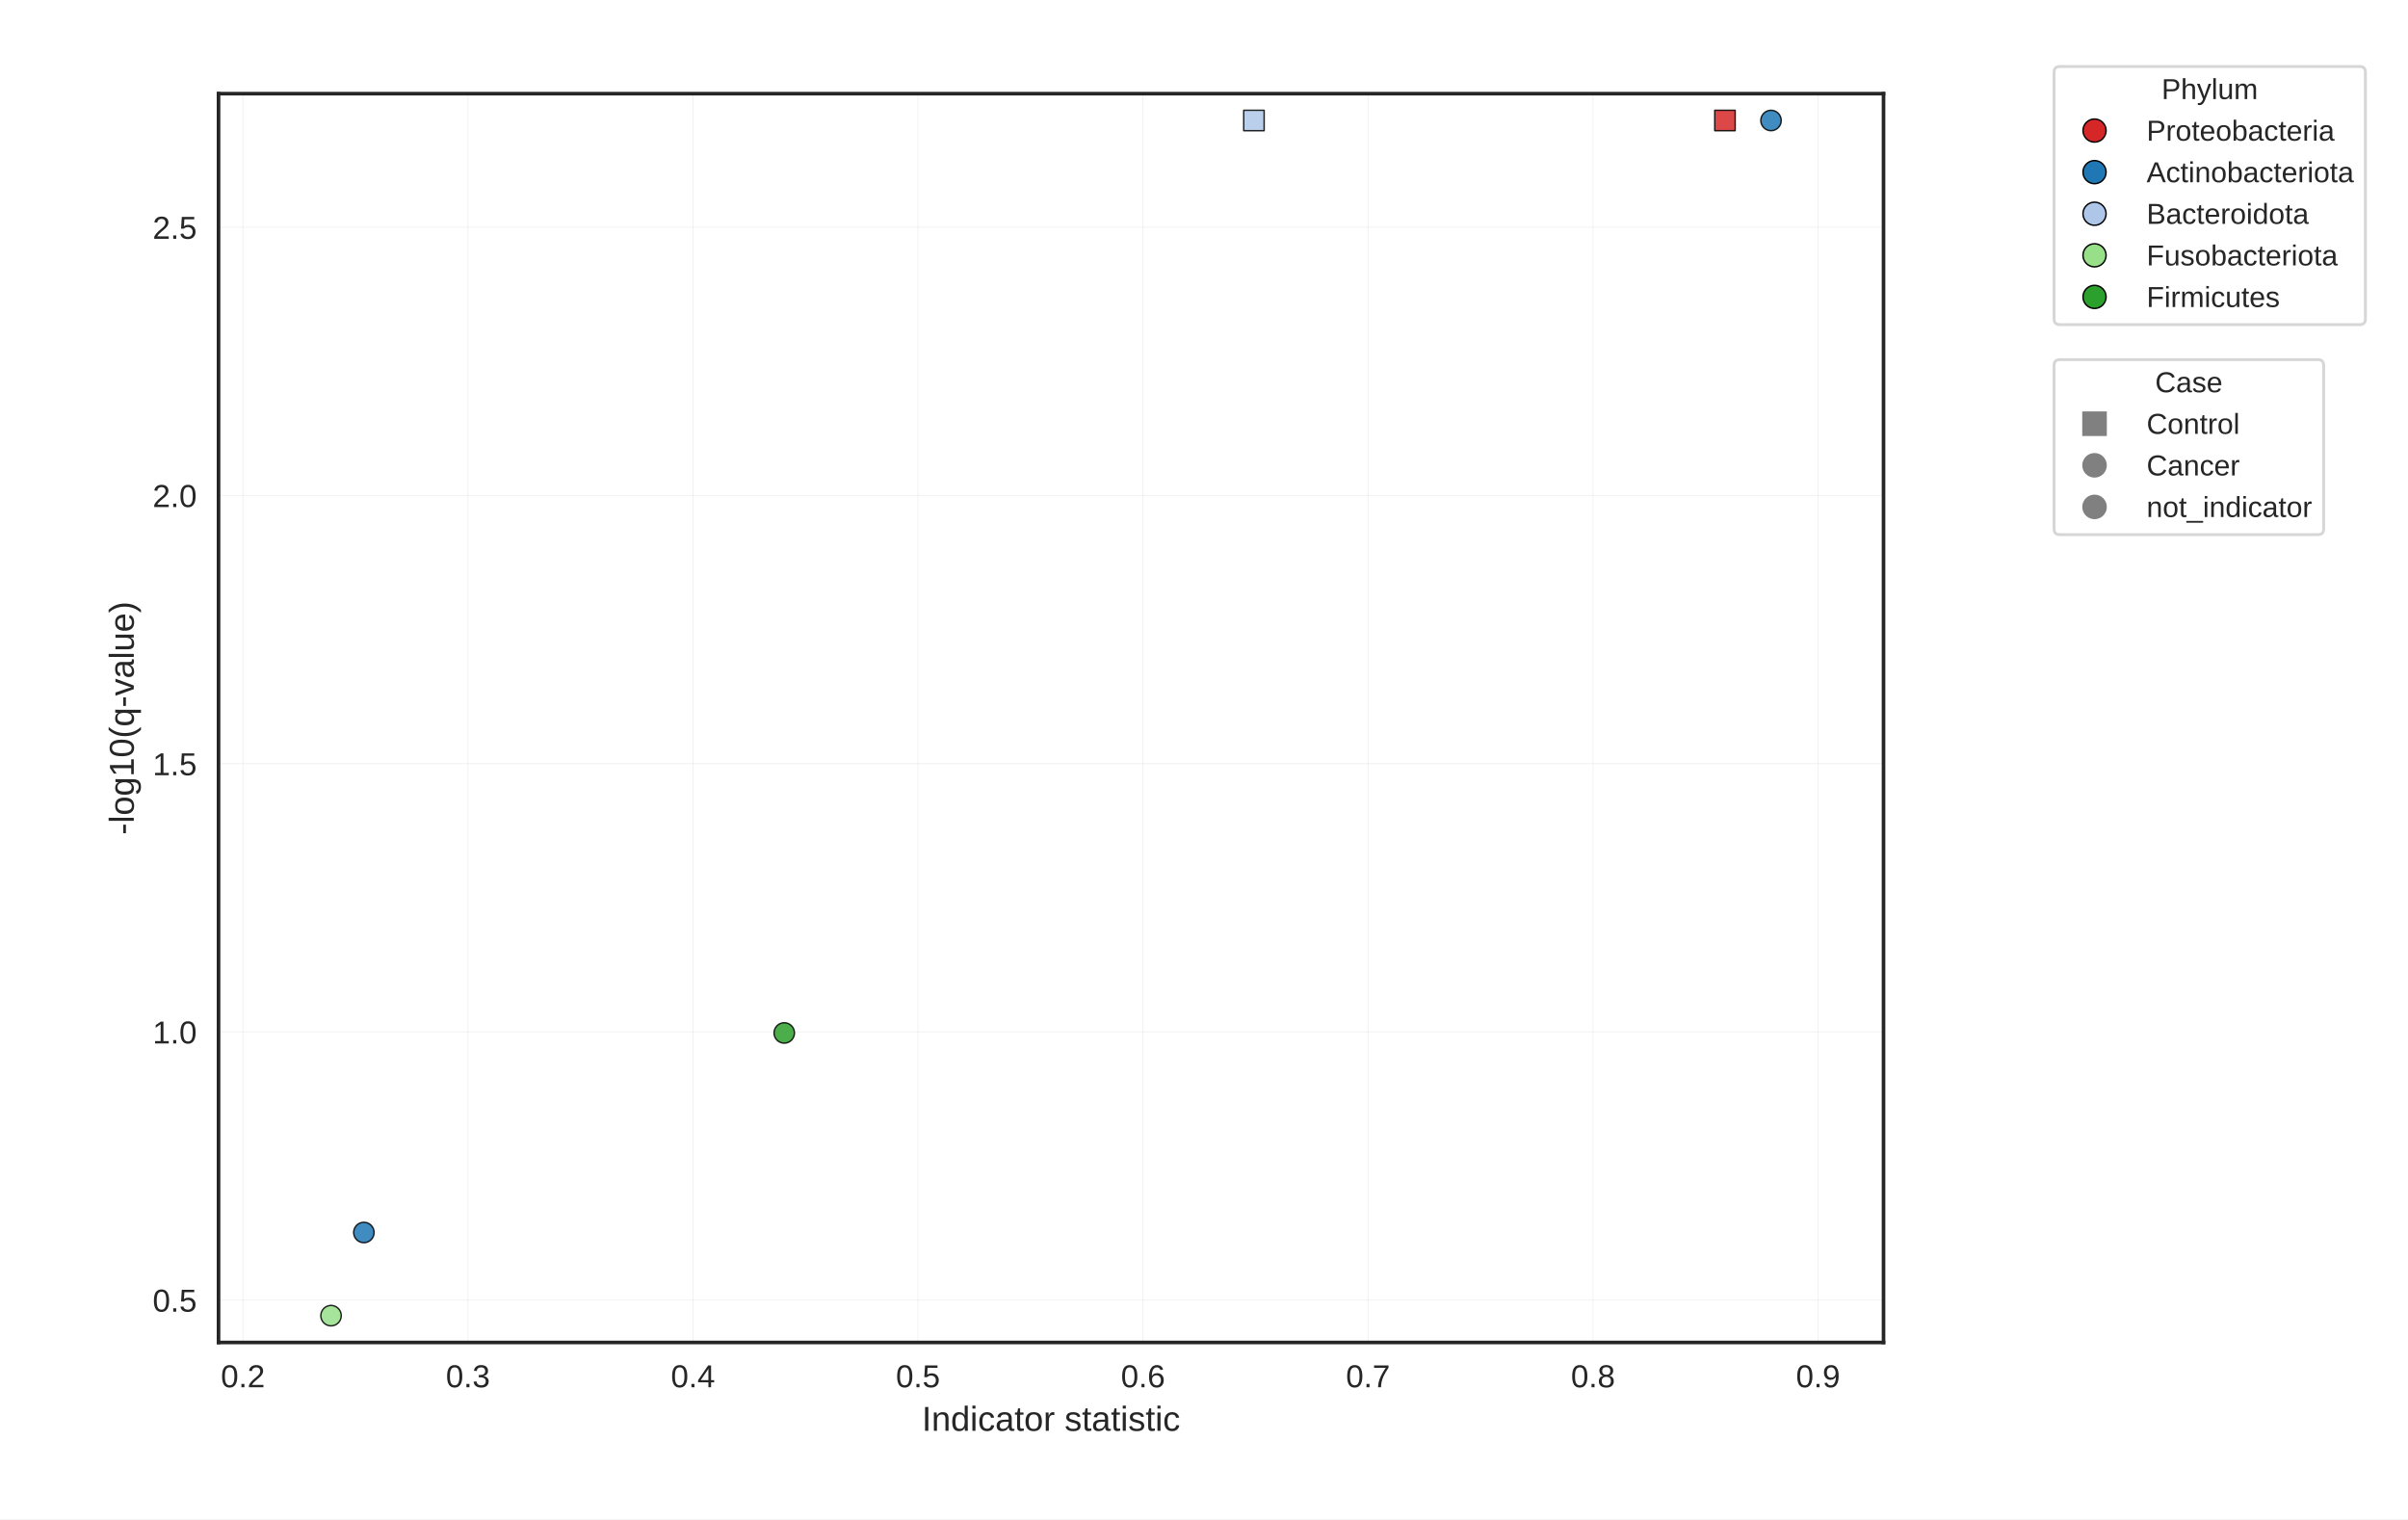
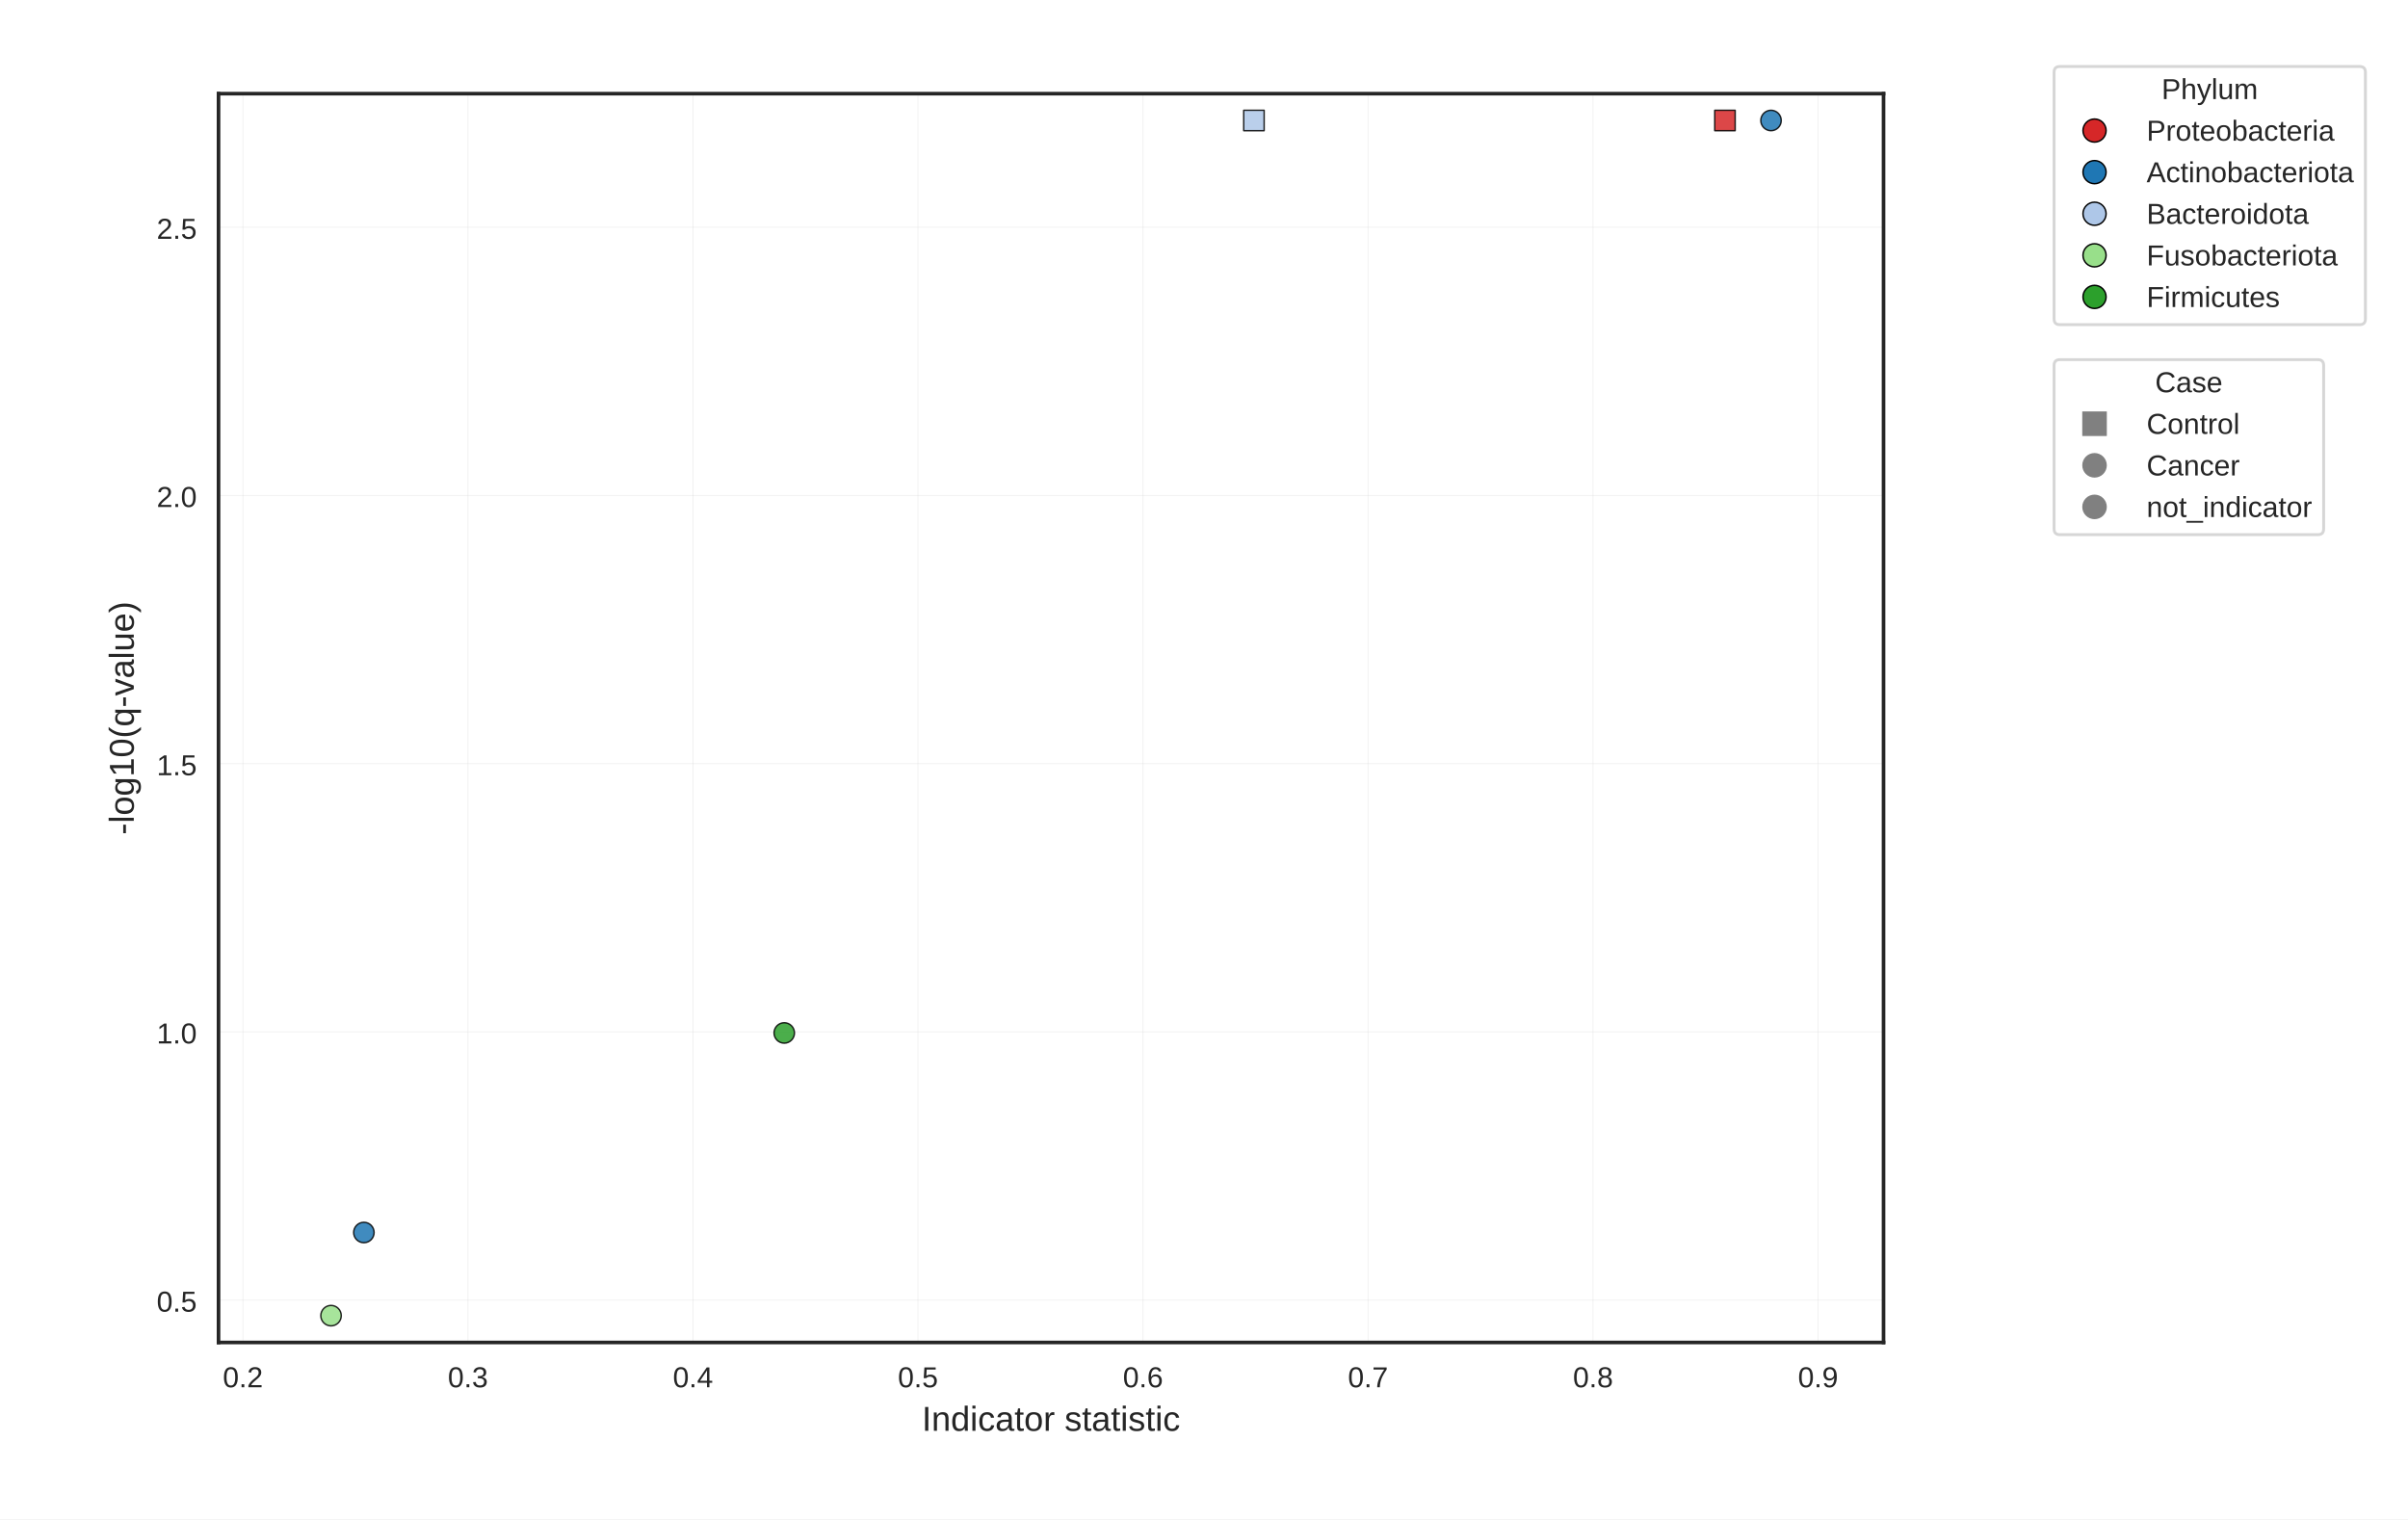
<svg xmlns="http://www.w3.org/2000/svg" xmlns:xlink="http://www.w3.org/1999/xlink" width="833.04pt" height="525.6pt" viewBox="0 0 833.04 525.6" version="1.1">
  <defs>
    <style type="text/css">*{stroke-linejoin: round; stroke-linecap: butt}</style>
  </defs>
  <g id="figure_1">
    <g id="patch_1">
      <path d="M 0 525.6  L 833.04 525.6  L 833.04 0  L 0 0  z " style="fill: #ffffff" />
    </g>
    <g id="axes_1">
      <g id="patch_2">
        <path d="M 75.6 464.4  L 651.6 464.4  L 651.6 32.4  L 75.6 32.4  z " style="fill: #ffffff" />
      </g>
      <g id="matplotlib.axis_1">
        <g id="xtick_1">
          <g id="line2d_1">
            <path d="M 84.04 464.4  L 84.04 32.4  " clip-path="url(#p463548c88d)" style="fill: none; stroke: #cccccc; stroke-opacity: 0.3; stroke-width: 0.3; stroke-linecap: round" />
          </g>
          <g id="text_1">
-             <text style="font-size: 11px; font-family: 'Arial', 'DejaVu Sans', 'Liberation Sans', 'Bitstream Vera Sans', sans-serif; text-anchor: middle; fill: #262626" x="84.04" y="479.908" transform="rotate(-0 84.0404 479.9083)">0.2</text>
+             <text style="font-size: 10px; font-family: 'Arial', 'DejaVu Sans', 'Liberation Sans', 'Bitstream Vera Sans', sans-serif; text-anchor: middle; fill: #262626" x="84.04" y="479.908" transform="rotate(-0 84.0404 479.9083)">0.2</text>
          </g>
        </g>
        <g id="xtick_2">
          <g id="line2d_2">
            <path d="M 161.885 464.4  L 161.885 32.4  " clip-path="url(#p463548c88d)" style="fill: none; stroke: #cccccc; stroke-opacity: 0.3; stroke-width: 0.3; stroke-linecap: round" />
          </g>
          <g id="text_2">
-             <text style="font-size: 11px; font-family: 'Arial', 'DejaVu Sans', 'Liberation Sans', 'Bitstream Vera Sans', sans-serif; text-anchor: middle; fill: #262626" x="161.885" y="479.908" transform="rotate(-0 161.8852 479.9083)">0.3</text>
+             <text style="font-size: 10px; font-family: 'Arial', 'DejaVu Sans', 'Liberation Sans', 'Bitstream Vera Sans', sans-serif; text-anchor: middle; fill: #262626" x="161.885" y="479.908" transform="rotate(-0 161.8852 479.9083)">0.3</text>
          </g>
        </g>
        <g id="xtick_3">
          <g id="line2d_3">
            <path d="M 239.73 464.4  L 239.73 32.4  " clip-path="url(#p463548c88d)" style="fill: none; stroke: #cccccc; stroke-opacity: 0.3; stroke-width: 0.3; stroke-linecap: round" />
          </g>
          <g id="text_3">
-             <text style="font-size: 11px; font-family: 'Arial', 'DejaVu Sans', 'Liberation Sans', 'Bitstream Vera Sans', sans-serif; text-anchor: middle; fill: #262626" x="239.73" y="479.908" transform="rotate(-0 239.7299 479.9083)">0.4</text>
+             <text style="font-size: 10px; font-family: 'Arial', 'DejaVu Sans', 'Liberation Sans', 'Bitstream Vera Sans', sans-serif; text-anchor: middle; fill: #262626" x="239.73" y="479.908" transform="rotate(-0 239.7299 479.9083)">0.4</text>
          </g>
        </g>
        <g id="xtick_4">
          <g id="line2d_4">
            <path d="M 317.575 464.4  L 317.575 32.4  " clip-path="url(#p463548c88d)" style="fill: none; stroke: #cccccc; stroke-opacity: 0.3; stroke-width: 0.3; stroke-linecap: round" />
          </g>
          <g id="text_4">
-             <text style="font-size: 11px; font-family: 'Arial', 'DejaVu Sans', 'Liberation Sans', 'Bitstream Vera Sans', sans-serif; text-anchor: middle; fill: #262626" x="317.575" y="479.908" transform="rotate(-0 317.5747 479.9083)">0.5</text>
+             <text style="font-size: 10px; font-family: 'Arial', 'DejaVu Sans', 'Liberation Sans', 'Bitstream Vera Sans', sans-serif; text-anchor: middle; fill: #262626" x="317.575" y="479.908" transform="rotate(-0 317.5747 479.9083)">0.5</text>
          </g>
        </g>
        <g id="xtick_5">
          <g id="line2d_5">
            <path d="M 395.419 464.4  L 395.419 32.4  " clip-path="url(#p463548c88d)" style="fill: none; stroke: #cccccc; stroke-opacity: 0.3; stroke-width: 0.3; stroke-linecap: round" />
          </g>
          <g id="text_5">
-             <text style="font-size: 11px; font-family: 'Arial', 'DejaVu Sans', 'Liberation Sans', 'Bitstream Vera Sans', sans-serif; text-anchor: middle; fill: #262626" x="395.419" y="479.908" transform="rotate(-0 395.4194 479.9083)">0.6</text>
+             <text style="font-size: 10px; font-family: 'Arial', 'DejaVu Sans', 'Liberation Sans', 'Bitstream Vera Sans', sans-serif; text-anchor: middle; fill: #262626" x="395.419" y="479.908" transform="rotate(-0 395.4194 479.9083)">0.6</text>
          </g>
        </g>
        <g id="xtick_6">
          <g id="line2d_6">
            <path d="M 473.264 464.4  L 473.264 32.4  " clip-path="url(#p463548c88d)" style="fill: none; stroke: #cccccc; stroke-opacity: 0.3; stroke-width: 0.3; stroke-linecap: round" />
          </g>
          <g id="text_6">
-             <text style="font-size: 11px; font-family: 'Arial', 'DejaVu Sans', 'Liberation Sans', 'Bitstream Vera Sans', sans-serif; text-anchor: middle; fill: #262626" x="473.264" y="479.908" transform="rotate(-0 473.2642 479.9083)">0.7</text>
+             <text style="font-size: 10px; font-family: 'Arial', 'DejaVu Sans', 'Liberation Sans', 'Bitstream Vera Sans', sans-serif; text-anchor: middle; fill: #262626" x="473.264" y="479.908" transform="rotate(-0 473.2642 479.9083)">0.7</text>
          </g>
        </g>
        <g id="xtick_7">
          <g id="line2d_7">
            <path d="M 551.109 464.4  L 551.109 32.4  " clip-path="url(#p463548c88d)" style="fill: none; stroke: #cccccc; stroke-opacity: 0.3; stroke-width: 0.3; stroke-linecap: round" />
          </g>
          <g id="text_7">
-             <text style="font-size: 11px; font-family: 'Arial', 'DejaVu Sans', 'Liberation Sans', 'Bitstream Vera Sans', sans-serif; text-anchor: middle; fill: #262626" x="551.109" y="479.908" transform="rotate(-0 551.1089 479.9083)">0.8</text>
+             <text style="font-size: 10px; font-family: 'Arial', 'DejaVu Sans', 'Liberation Sans', 'Bitstream Vera Sans', sans-serif; text-anchor: middle; fill: #262626" x="551.109" y="479.908" transform="rotate(-0 551.1089 479.9083)">0.8</text>
          </g>
        </g>
        <g id="xtick_8">
          <g id="line2d_8">
            <path d="M 628.954 464.4  L 628.954 32.4  " clip-path="url(#p463548c88d)" style="fill: none; stroke: #cccccc; stroke-opacity: 0.3; stroke-width: 0.3; stroke-linecap: round" />
          </g>
          <g id="text_8">
-             <text style="font-size: 11px; font-family: 'Arial', 'DejaVu Sans', 'Liberation Sans', 'Bitstream Vera Sans', sans-serif; text-anchor: middle; fill: #262626" x="628.954" y="479.908" transform="rotate(-0 628.9537 479.9083)">0.9</text>
+             <text style="font-size: 10px; font-family: 'Arial', 'DejaVu Sans', 'Liberation Sans', 'Bitstream Vera Sans', sans-serif; text-anchor: middle; fill: #262626" x="628.954" y="479.908" transform="rotate(-0 628.9537 479.9083)">0.9</text>
          </g>
        </g>
        <g id="text_9">
          <text style="font-size: 12px; font-family: 'Arial', 'DejaVu Sans', 'Liberation Sans', 'Bitstream Vera Sans', sans-serif; text-anchor: middle; fill: #262626" x="363.6" y="494.96" transform="rotate(-0 363.6 494.9596)">Indicator statistic</text>
        </g>
      </g>
      <g id="matplotlib.axis_2">
        <g id="ytick_1">
          <g id="line2d_9">
            <path d="M 75.6 449.74  L 651.6 449.74  " clip-path="url(#p463548c88d)" style="fill: none; stroke: #cccccc; stroke-opacity: 0.3; stroke-width: 0.3; stroke-linecap: round" />
          </g>
          <g id="text_10">
-             <text style="font-size: 11px; font-family: 'Arial', 'DejaVu Sans', 'Liberation Sans', 'Bitstream Vera Sans', sans-serif; text-anchor: end; fill: #262626" x="68.1" y="453.744" transform="rotate(-0 68.1 453.7444)">0.5</text>
+             <text style="font-size: 10px; font-family: 'Arial', 'DejaVu Sans', 'Liberation Sans', 'Bitstream Vera Sans', sans-serif; text-anchor: end; fill: #262626" x="68.1" y="453.744" transform="rotate(-0 68.1 453.7444)">0.5</text>
          </g>
        </g>
        <g id="ytick_2">
          <g id="line2d_10">
            <path d="M 75.6 356.957  L 651.6 356.957  " clip-path="url(#p463548c88d)" style="fill: none; stroke: #cccccc; stroke-opacity: 0.3; stroke-width: 0.3; stroke-linecap: round" />
          </g>
          <g id="text_11">
-             <text style="font-size: 11px; font-family: 'Arial', 'DejaVu Sans', 'Liberation Sans', 'Bitstream Vera Sans', sans-serif; text-anchor: end; fill: #262626" x="68.1" y="360.961" transform="rotate(-0 68.1 360.9609)">1.0</text>
+             <text style="font-size: 10px; font-family: 'Arial', 'DejaVu Sans', 'Liberation Sans', 'Bitstream Vera Sans', sans-serif; text-anchor: end; fill: #262626" x="68.1" y="360.961" transform="rotate(-0 68.1 360.9609)">1.0</text>
          </g>
        </g>
        <g id="ytick_3">
          <g id="line2d_11">
            <path d="M 75.6 264.173  L 651.6 264.173  " clip-path="url(#p463548c88d)" style="fill: none; stroke: #cccccc; stroke-opacity: 0.3; stroke-width: 0.3; stroke-linecap: round" />
          </g>
          <g id="text_12">
-             <text style="font-size: 11px; font-family: 'Arial', 'DejaVu Sans', 'Liberation Sans', 'Bitstream Vera Sans', sans-serif; text-anchor: end; fill: #262626" x="68.1" y="268.177" transform="rotate(-0 68.1 268.1773)">1.5</text>
+             <text style="font-size: 10px; font-family: 'Arial', 'DejaVu Sans', 'Liberation Sans', 'Bitstream Vera Sans', sans-serif; text-anchor: end; fill: #262626" x="68.1" y="268.177" transform="rotate(-0 68.1 268.1773)">1.5</text>
          </g>
        </g>
        <g id="ytick_4">
          <g id="line2d_12">
            <path d="M 75.6 171.39  L 651.6 171.39  " clip-path="url(#p463548c88d)" style="fill: none; stroke: #cccccc; stroke-opacity: 0.3; stroke-width: 0.3; stroke-linecap: round" />
          </g>
          <g id="text_13">
-             <text style="font-size: 11px; font-family: 'Arial', 'DejaVu Sans', 'Liberation Sans', 'Bitstream Vera Sans', sans-serif; text-anchor: end; fill: #262626" x="68.1" y="175.394" transform="rotate(-0 68.1 175.3938)">2.0</text>
+             <text style="font-size: 10px; font-family: 'Arial', 'DejaVu Sans', 'Liberation Sans', 'Bitstream Vera Sans', sans-serif; text-anchor: end; fill: #262626" x="68.1" y="175.394" transform="rotate(-0 68.1 175.3938)">2.0</text>
          </g>
        </g>
        <g id="ytick_5">
          <g id="line2d_13">
            <path d="M 75.6 78.606  L 651.6 78.606  " clip-path="url(#p463548c88d)" style="fill: none; stroke: #cccccc; stroke-opacity: 0.3; stroke-width: 0.3; stroke-linecap: round" />
          </g>
          <g id="text_14">
-             <text style="font-size: 11px; font-family: 'Arial', 'DejaVu Sans', 'Liberation Sans', 'Bitstream Vera Sans', sans-serif; text-anchor: end; fill: #262626" x="68.1" y="82.61" transform="rotate(-0 68.1 82.61034)">2.5</text>
+             <text style="font-size: 10px; font-family: 'Arial', 'DejaVu Sans', 'Liberation Sans', 'Bitstream Vera Sans', sans-serif; text-anchor: end; fill: #262626" x="68.1" y="82.61" transform="rotate(-0 68.1 82.61034)">2.5</text>
          </g>
        </g>
        <g id="text_15">
          <text style="font-size: 12px; font-family: 'Arial', 'DejaVu Sans', 'Liberation Sans', 'Bitstream Vera Sans', sans-serif; text-anchor: middle; fill: #262626" x="46.284" y="248.4" transform="rotate(-90 46.28437 248.4)">-log10(q-value)</text>
        </g>
      </g>
      <g id="PathCollection_1">
        <path d="M 593.211 45.214  L 600.282 45.214  L 600.282 38.143  L 593.211 38.143  z " clip-path="url(#p463548c88d)" style="fill: #d62728; fill-opacity: 0.85; stroke: #000000; stroke-opacity: 0.85; stroke-width: 0.5" />
        <path d="M 612.678 45.214  C 613.615 45.214 614.515 44.841 615.178 44.178  C 615.841 43.515 616.213 42.616 616.213 41.678  C 616.213 40.741 615.841 39.841 615.178 39.178  C 614.515 38.515 613.615 38.143 612.678 38.143  C 611.74 38.143 610.841 38.515 610.178 39.178  C 609.515 39.841 609.142 40.741 609.142 41.678  C 609.142 42.616 609.515 43.515 610.178 44.178  C 610.841 44.841 611.74 45.214 612.678 45.214  z " clip-path="url(#p463548c88d)" style="fill: #1f77b4; fill-opacity: 0.85; stroke: #000000; stroke-opacity: 0.85; stroke-width: 0.5" />
        <path d="M 125.884 429.894  C 126.821 429.894 127.721 429.522 128.384 428.859  C 129.047 428.196 129.419 427.296 129.419 426.359  C 129.419 425.421 129.047 424.522 128.384 423.859  C 127.721 423.196 126.821 422.823 125.884 422.823  C 124.946 422.823 124.047 423.196 123.384 423.859  C 122.721 424.522 122.348 425.421 122.348 426.359  C 122.348 427.296 122.721 428.196 123.384 428.859  C 124.047 429.522 124.946 429.894 125.884 429.894  z " clip-path="url(#p463548c88d)" style="fill: #1f77b4; fill-opacity: 0.85; stroke: #000000; stroke-opacity: 0.85; stroke-width: 0.5" />
        <path d="M 430.26 45.214  L 437.331 45.214  L 437.331 38.143  L 430.26 38.143  z " clip-path="url(#p463548c88d)" style="fill: #aec7e8; fill-opacity: 0.85; stroke: #000000; stroke-opacity: 0.85; stroke-width: 0.5" />
        <path d="M 114.522 458.657  C 115.46 458.657 116.359 458.285 117.022 457.622  C 117.685 456.959 118.058 456.059 118.058 455.122  C 118.058 454.184 117.685 453.285 117.022 452.622  C 116.359 451.959 115.46 451.586 114.522 451.586  C 113.585 451.586 112.685 451.959 112.022 452.622  C 111.359 453.285 110.987 454.184 110.987 455.122  C 110.987 456.059 111.359 456.959 112.022 457.622  C 112.685 458.285 113.585 458.657 114.522 458.657  z " clip-path="url(#p463548c88d)" style="fill: #98df8a; fill-opacity: 0.85; stroke: #000000; stroke-opacity: 0.85; stroke-width: 0.5" />
        <path d="M 271.309 360.863  C 272.246 360.863 273.146 360.491 273.809 359.828  C 274.472 359.165 274.844 358.265 274.844 357.328  C 274.844 356.39 274.472 355.491 273.809 354.828  C 273.146 354.165 272.246 353.792 271.309 353.792  C 270.371 353.792 269.472 354.165 268.809 354.828  C 268.146 355.491 267.773 356.39 267.773 357.328  C 267.773 358.265 268.146 359.165 268.809 359.828  C 269.472 360.491 270.371 360.863 271.309 360.863  z " clip-path="url(#p463548c88d)" style="fill: #2ca02c; fill-opacity: 0.85; stroke: #000000; stroke-opacity: 0.85; stroke-width: 0.5" />
      </g>
      <g id="patch_3">
        <path d="M 75.6 464.4  L 75.6 32.4  " style="fill: none; stroke: #262626; stroke-width: 1.25; stroke-linejoin: miter; stroke-linecap: square" />
      </g>
      <g id="patch_4">
        <path d="M 651.6 464.4  L 651.6 32.4  " style="fill: none; stroke: #262626; stroke-width: 1.25; stroke-linejoin: miter; stroke-linecap: square" />
      </g>
      <g id="patch_5">
        <path d="M 75.6 464.4  L 651.6 464.4  " style="fill: none; stroke: #262626; stroke-width: 1.25; stroke-linejoin: miter; stroke-linecap: square" />
      </g>
      <g id="patch_6">
        <path d="M 75.6 32.4  L 651.6 32.4  " style="fill: none; stroke: #262626; stroke-width: 1.25; stroke-linejoin: miter; stroke-linecap: square" />
      </g>
    </g>
    <g id="axes_2">
      <g id="legend_1">
        <g id="patch_7">
          <path d="M 712.6 112.309  L 816.305 112.309  Q 818.305 112.309 818.305 110.309  L 818.305 25  Q 818.305 23 816.305 23  L 712.6 23  Q 710.6 23 710.6 25  L 710.6 110.309  Q 710.6 112.309 712.6 112.309  z " style="fill: #ffffff; opacity: 0.8; stroke: #cccccc; stroke-linejoin: miter" />
        </g>
        <g id="text_16">
          <text style="font-size: 10px; font-family: 'Arial', 'DejaVu Sans', 'Liberation Sans', 'Bitstream Vera Sans', sans-serif; text-anchor: start; fill: #262626" x="747.78" y="34.28" transform="rotate(-0 747.7805 34.28027)">Phylum</text>
        </g>
        <g id="line2d_14">
          <defs>
            <path id="mace67f3628" d="M 0 4  C 1.061 4 2.078 3.579 2.828 2.828  C 3.579 2.078 4 1.061 4 0  C 4 -1.061 3.579 -2.078 2.828 -2.828  C 2.078 -3.579 1.061 -4 0 -4  C -1.061 -4 -2.078 -3.579 -2.828 -2.828  C -3.579 -2.078 -4 -1.061 -4 0  C -4 1.061 -3.579 2.078 -2.828 2.828  C -2.078 3.579 -1.061 4 0 4  z " style="stroke: #000000; stroke-width: 0.5" />
          </defs>
          <g>
            <use xlink:href="#mace67f3628" x="724.6" y="45.165" style="fill: #d62728; stroke: #000000; stroke-width: 0.5" />
          </g>
        </g>
        <g id="text_17">
          <text style="font-size: 10px; font-family: 'Arial', 'DejaVu Sans', 'Liberation Sans', 'Bitstream Vera Sans', sans-serif; text-anchor: start; fill: #262626" x="742.6" y="48.665" transform="rotate(-0 742.6 48.66523)">Proteobacteria</text>
        </g>
        <g id="line2d_15">
          <defs>
            <path id="m746ff95ab8" d="M 0 4  C 1.061 4 2.078 3.579 2.828 2.828  C 3.579 2.078 4 1.061 4 0  C 4 -1.061 3.579 -2.078 2.828 -2.828  C 2.078 -3.579 1.061 -4 0 -4  C -1.061 -4 -2.078 -3.579 -2.828 -2.828  C -3.579 -2.078 -4 -1.061 -4 0  C -4 1.061 -3.579 2.078 -2.828 2.828  C -2.078 3.579 -1.061 4 0 4  z " style="stroke: #000000; stroke-width: 0.5" />
          </defs>
          <g>
            <use xlink:href="#m746ff95ab8" x="724.6" y="59.55" style="fill: #1f77b4; stroke: #000000; stroke-width: 0.5" />
          </g>
        </g>
        <g id="text_18">
          <text style="font-size: 10px; font-family: 'Arial', 'DejaVu Sans', 'Liberation Sans', 'Bitstream Vera Sans', sans-serif; text-anchor: start; fill: #262626" x="742.6" y="63.05" transform="rotate(-0 742.6 63.05)">Actinobacteriota</text>
        </g>
        <g id="line2d_16">
          <defs>
            <path id="mec4328279e" d="M 0 4  C 1.061 4 2.078 3.579 2.828 2.828  C 3.579 2.078 4 1.061 4 0  C 4 -1.061 3.579 -2.078 2.828 -2.828  C 2.078 -3.579 1.061 -4 0 -4  C -1.061 -4 -2.078 -3.579 -2.828 -2.828  C -3.579 -2.078 -4 -1.061 -4 0  C -4 1.061 -3.579 2.078 -2.828 2.828  C -2.078 3.579 -1.061 4 0 4  z " style="stroke: #000000; stroke-width: 0.5" />
          </defs>
          <g>
            <use xlink:href="#mec4328279e" x="724.6" y="73.935" style="fill: #aec7e8; stroke: #000000; stroke-width: 0.5" />
          </g>
        </g>
        <g id="text_19">
          <text style="font-size: 10px; font-family: 'Arial', 'DejaVu Sans', 'Liberation Sans', 'Bitstream Vera Sans', sans-serif; text-anchor: start; fill: #262626" x="742.6" y="77.435" transform="rotate(-0 742.6 77.43477)">Bacteroidota</text>
        </g>
        <g id="line2d_17">
          <defs>
            <path id="m899a21bba3" d="M 0 4  C 1.061 4 2.078 3.579 2.828 2.828  C 3.579 2.078 4 1.061 4 0  C 4 -1.061 3.579 -2.078 2.828 -2.828  C 2.078 -3.579 1.061 -4 0 -4  C -1.061 -4 -2.078 -3.579 -2.828 -2.828  C -3.579 -2.078 -4 -1.061 -4 0  C -4 1.061 -3.579 2.078 -2.828 2.828  C -2.078 3.579 -1.061 4 0 4  z " style="stroke: #000000; stroke-width: 0.5" />
          </defs>
          <g>
            <use xlink:href="#m899a21bba3" x="724.6" y="88.32" style="fill: #98df8a; stroke: #000000; stroke-width: 0.5" />
          </g>
        </g>
        <g id="text_20">
          <text style="font-size: 10px; font-family: 'Arial', 'DejaVu Sans', 'Liberation Sans', 'Bitstream Vera Sans', sans-serif; text-anchor: start; fill: #262626" x="742.6" y="91.82" transform="rotate(-0 742.6 91.81953)">Fusobacteriota</text>
        </g>
        <g id="line2d_18">
          <defs>
            <path id="m5948514bbe" d="M 0 4  C 1.061 4 2.078 3.579 2.828 2.828  C 3.579 2.078 4 1.061 4 0  C 4 -1.061 3.579 -2.078 2.828 -2.828  C 2.078 -3.579 1.061 -4 0 -4  C -1.061 -4 -2.078 -3.579 -2.828 -2.828  C -3.579 -2.078 -4 -1.061 -4 0  C -4 1.061 -3.579 2.078 -2.828 2.828  C -2.078 3.579 -1.061 4 0 4  z " style="stroke: #000000; stroke-width: 0.5" />
          </defs>
          <g>
            <use xlink:href="#m5948514bbe" x="724.6" y="102.704" style="fill: #2ca02c; stroke: #000000; stroke-width: 0.5" />
          </g>
        </g>
        <g id="text_21">
          <text style="font-size: 10px; font-family: 'Arial', 'DejaVu Sans', 'Liberation Sans', 'Bitstream Vera Sans', sans-serif; text-anchor: start; fill: #262626" x="742.6" y="106.204" transform="rotate(-0 742.6 106.2043)">Firmicutes</text>
        </g>
      </g>
      <g id="legend_2">
        <g id="patch_8">
          <path d="M 712.6 184.957  L 801.856 184.957  Q 803.856 184.957 803.856 182.957  L 803.856 126.418  Q 803.856 124.418 801.856 124.418  L 712.6 124.418  Q 710.6 124.418 710.6 126.418  L 710.6 182.957  Q 710.6 184.957 712.6 184.957  z " style="fill: #ffffff; opacity: 0.8; stroke: #cccccc; stroke-linejoin: miter" />
        </g>
        <g id="text_22">
          <text style="font-size: 10px; font-family: 'Arial', 'DejaVu Sans', 'Liberation Sans', 'Bitstream Vera Sans', sans-serif; text-anchor: start; fill: #262626" x="745.556" y="135.698" transform="rotate(-0 745.5562 135.6983)">Case</text>
        </g>
        <g id="line2d_19">
          <defs>
            <path id="md228129dda" d="M -4 4  L 4 4  L 4 -4  L -4 -4  z " style="stroke: #808080; stroke-width: 0.5; stroke-linejoin: miter" />
          </defs>
          <g>
            <use xlink:href="#md228129dda" x="724.6" y="146.583" style="fill: #808080; stroke: #808080; stroke-width: 0.5; stroke-linejoin: miter" />
          </g>
        </g>
        <g id="text_23">
          <text style="font-size: 10px; font-family: 'Arial', 'DejaVu Sans', 'Liberation Sans', 'Bitstream Vera Sans', sans-serif; text-anchor: start; fill: #262626" x="742.6" y="150.083" transform="rotate(-0 742.6 150.0831)">Control</text>
        </g>
        <g id="line2d_20">
          <defs>
            <path id="mb9ba86b1d9" d="M 0 4  C 1.061 4 2.078 3.579 2.828 2.828  C 3.579 2.078 4 1.061 4 0  C 4 -1.061 3.579 -2.078 2.828 -2.828  C 2.078 -3.579 1.061 -4 0 -4  C -1.061 -4 -2.078 -3.579 -2.828 -2.828  C -3.579 -2.078 -4 -1.061 -4 0  C -4 1.061 -3.579 2.078 -2.828 2.828  C -2.078 3.579 -1.061 4 0 4  z " style="stroke: #808080; stroke-width: 0.5" />
          </defs>
          <g>
            <use xlink:href="#mb9ba86b1d9" x="724.6" y="160.968" style="fill: #808080; stroke: #808080; stroke-width: 0.5" />
          </g>
        </g>
        <g id="text_24">
          <text style="font-size: 10px; font-family: 'Arial', 'DejaVu Sans', 'Liberation Sans', 'Bitstream Vera Sans', sans-serif; text-anchor: start; fill: #262626" x="742.6" y="164.468" transform="rotate(-0 742.6 164.4678)">Cancer</text>
        </g>
        <g id="line2d_21">
          <g>
            <use xlink:href="#mb9ba86b1d9" x="724.6" y="175.353" style="fill: #808080; stroke: #808080; stroke-width: 0.5" />
          </g>
        </g>
        <g id="text_25">
          <text style="font-size: 10px; font-family: 'Arial', 'DejaVu Sans', 'Liberation Sans', 'Bitstream Vera Sans', sans-serif; text-anchor: start; fill: #262626" x="742.6" y="178.853" transform="rotate(-0 742.6 178.8526)">not_indicator</text>
        </g>
      </g>
    </g>
  </g>
  <defs>
    <clipPath id="p463548c88d">
      <rect x="75.6" y="32.4" width="576" height="432" />
    </clipPath>
  </defs>
</svg>
